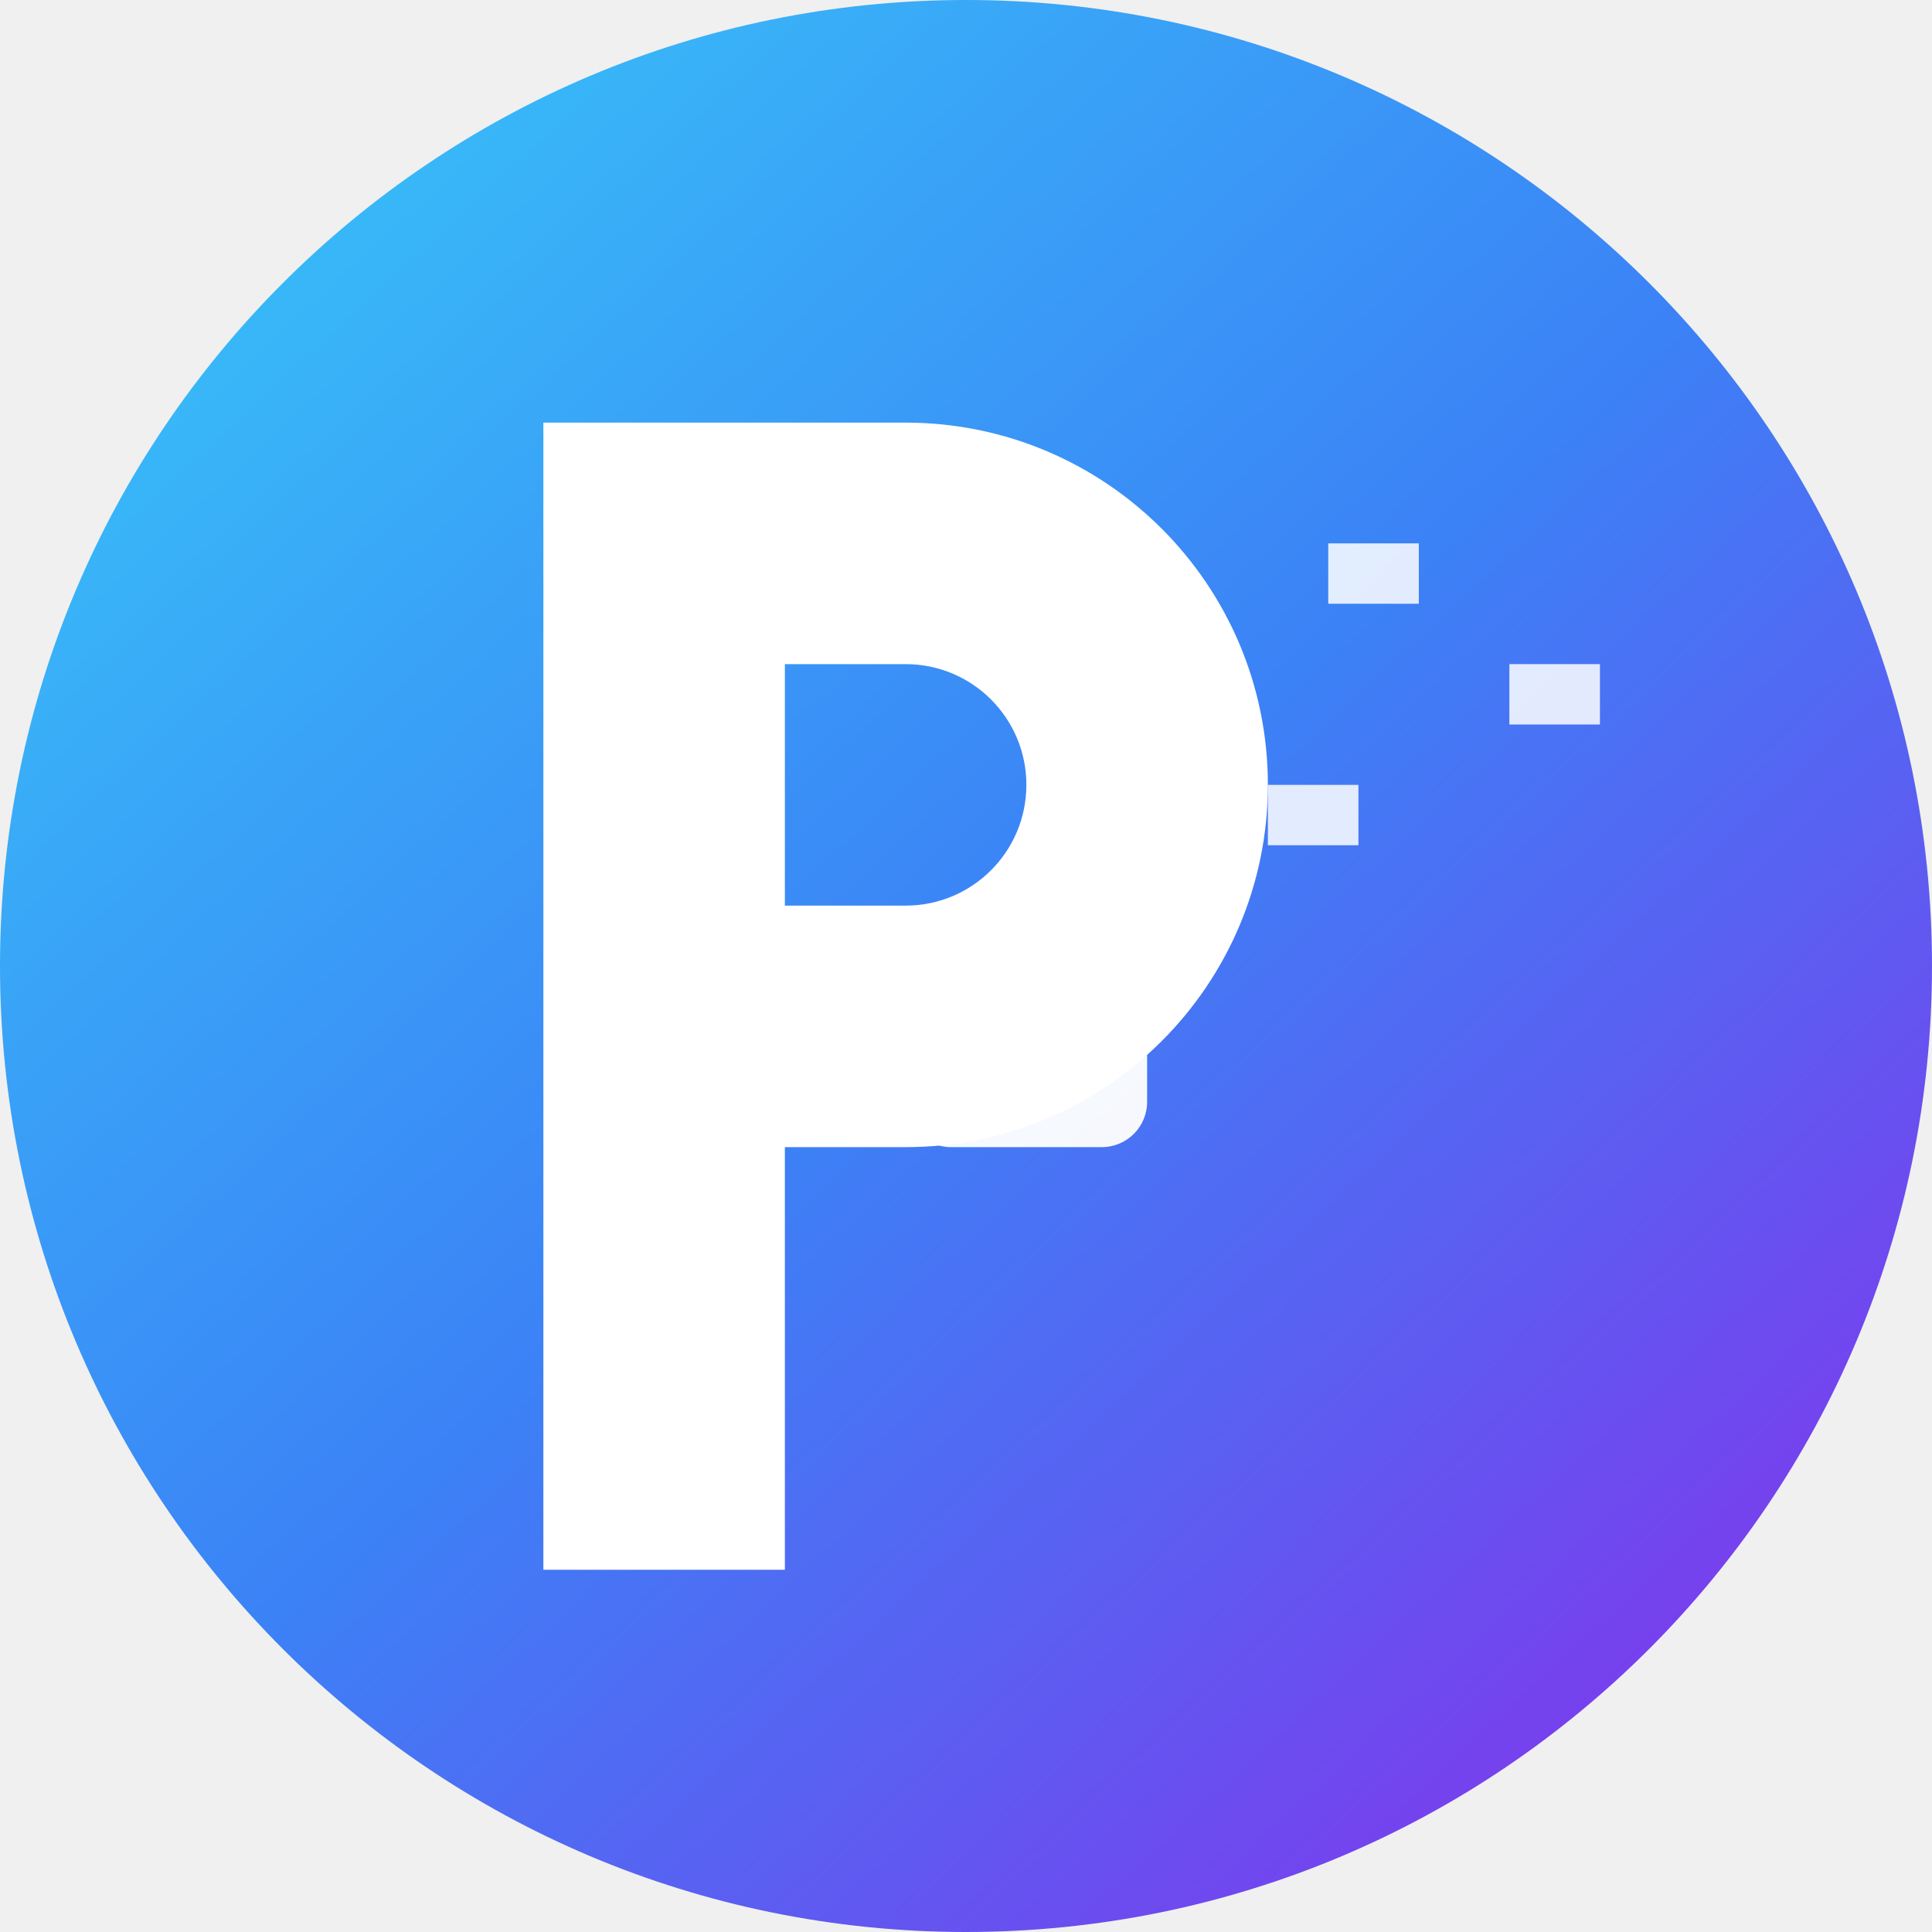
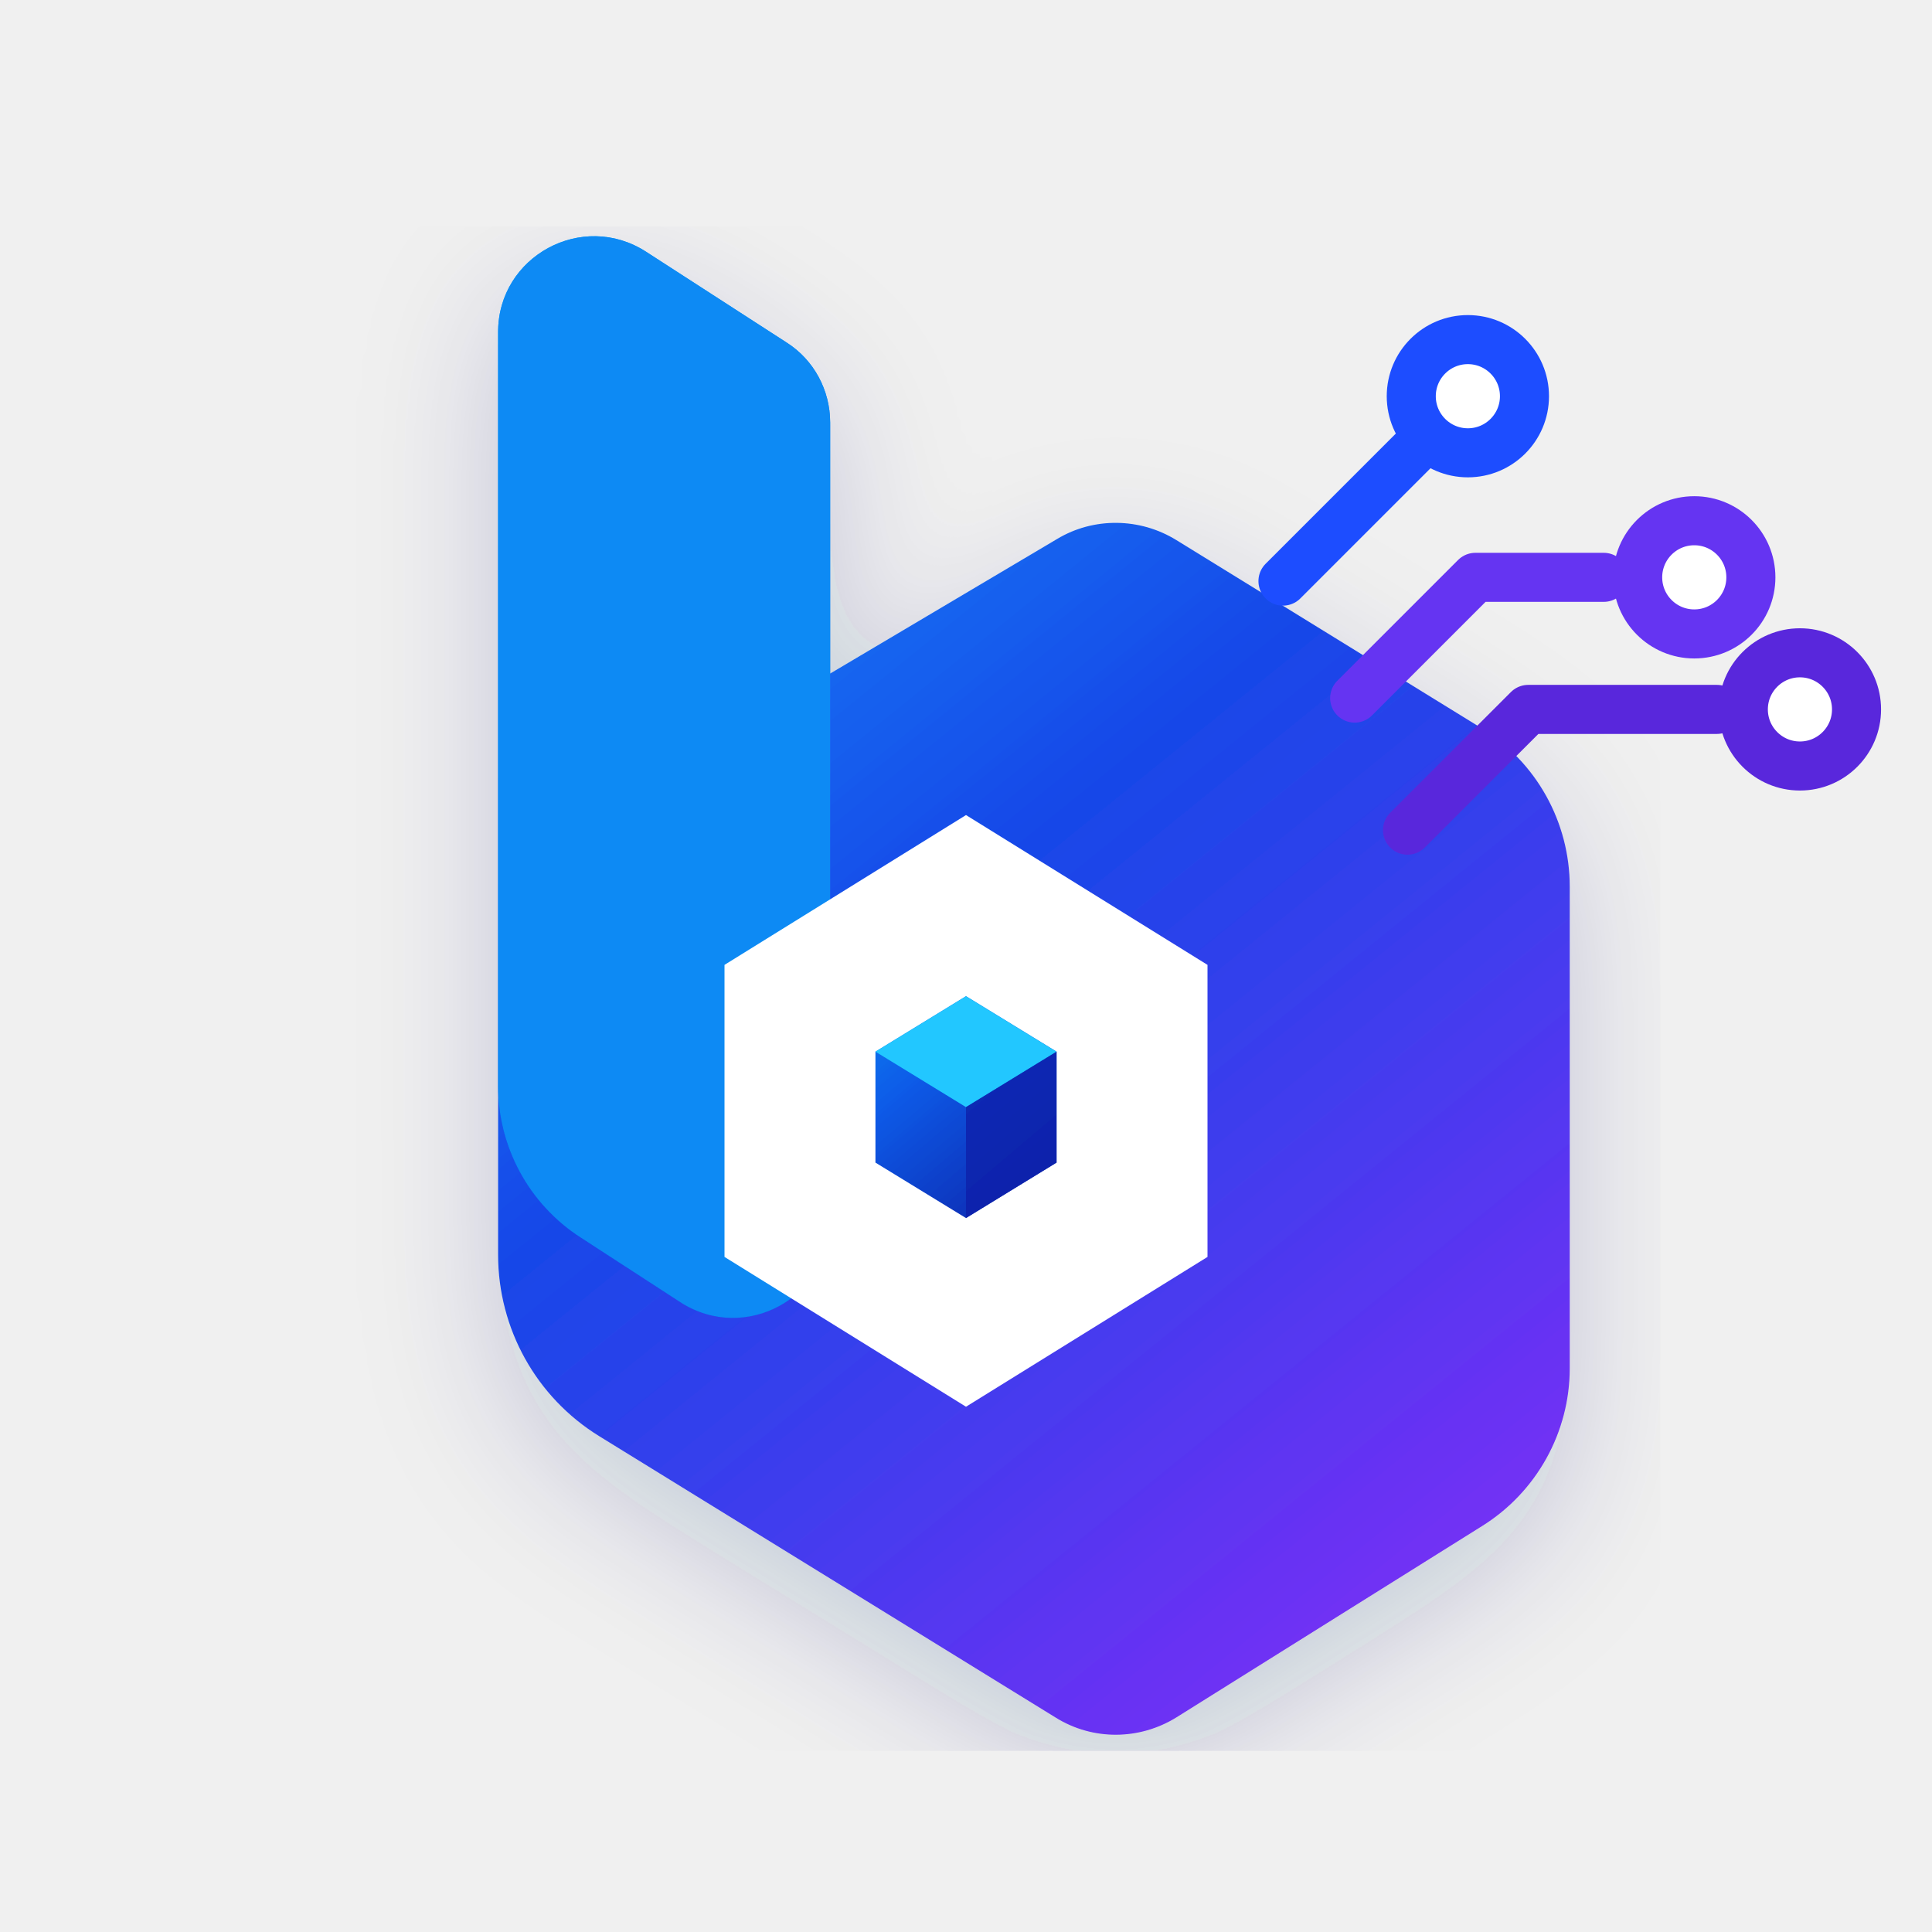
- <svg xmlns="http://www.w3.org/2000/svg" viewBox="0 0 64 64" fill="none">
+ <svg xmlns="http://www.w3.org/2000/svg" width="512" height="512" viewBox="0 0 512 512" fill="none">
  <defs>
-     <linearGradient id="buekMarkGrad" x1="8" y1="6" x2="56" y2="58" gradientUnits="userSpaceOnUse">
-       <stop stop-color="#38BDF8" />
-       <stop offset="0.5" stop-color="#3B82F6" />
-       <stop offset="1" stop-color="#7C3AED" />
+     <linearGradient id="buekPrimary" x1="126" y1="78" x2="406" y2="424" gradientUnits="userSpaceOnUse">
+       <stop stop-color="#0EA5FF" />
+       <stop offset="0.46" stop-color="#1747E8" />
+       <stop offset="1" stop-color="#7C2DF6" />
    </linearGradient>
-     <clipPath id="buekMarkClip">
-       <path d="M32 0C14.327 0 0 14.327 0 32s14.327 32 32 32 32-14.327 32-32S49.673 0 32 0z" />
-     </clipPath>
+     <linearGradient id="buekCube" x1="216" y1="210" x2="304" y2="314" gradientUnits="userSpaceOnUse">
+       <stop stop-color="#20C7FF" />
+       <stop offset="0.55" stop-color="#095BE8" />
+       <stop offset="1" stop-color="#14189D" />
+     </linearGradient>
+     <filter id="softShadow" x="72" y="48" width="368" height="416" color-interpolation-filters="sRGB" filterUnits="userSpaceOnUse">
+       <feDropShadow dx="0" dy="12" stdDeviation="18" flood-color="#101E72" flood-opacity="0.18" />
+     </filter>
  </defs>
-   <g clip-path="url(#buekMarkClip)">
-     <rect width="64" height="64" fill="url(#buekMarkGrad)" />
-     <path d="M18 14h12c6.627 0 12 5.373 12 12s-5.373 12-12 12H26v14H18V14zm8 8v8h4c2.21 0 4-1.79 4-4s-1.79-4-4-4h-4z" fill="#fff" />
-     <rect x="30" y="30" width="8" height="8" rx="1.5" fill="#fff" opacity="0.95" />
-     <path d="M44 18h3v2h-3v-2zm6 4h3v2h-3v-2zm-8 4h3v2h-3v-2z" fill="#fff" opacity="0.85" />
+   <g filter="url(#softShadow)">
+     <path d="M132 88C132 67.9 154.3 55.8 171.2 66.7L208.5 90.8C215.7 95.4 220 103.4 220 112V178.5L280.2 142.8C289.9 137 302.1 137.2 311.7 143.1L392.5 192.9C407.1 201.9 416 217.8 416 235V362.6C416 379.6 407.2 395.4 392.8 404.4L311.8 455.1C302 461.2 289.6 461.3 279.8 455.2L158.8 380.6C142.1 370.3 132 352.1 132 332.5V88Z" fill="url(#buekPrimary)" />
+     <path d="M132 88C132 67.9 154.3 55.8 171.2 66.7L208.5 90.8C215.7 95.4 220 103.4 220 112V323.4C220 343.8 197.5 356.2 180.3 345.1L153.8 327.9C140.2 319.1 132 304 132 287.8V88Z" fill="#078AF4" />
+     <path d="M192 255.7L256 216L320 255.7V333.1L256 372.8L192 333.1V255.7Z" fill="white" />
+     <path d="M232 278.7L256 264L280 278.7V308.1L256 322.8L232 308.1V278.7Z" fill="url(#buekCube)" />
+     <path d="M256 264L280 278.7L256 293.4L232 278.7L256 264Z" fill="#22C7FF" />
+     <path d="M256 293.4L280 278.7V308.1L256 322.8V293.4Z" fill="#091EA8" opacity="0.76" />
+   </g>
+   <g stroke-linecap="round" stroke-linejoin="round" stroke-width="13">
+     <path d="M340 154L377 117" stroke="#1D4DFF" />
+     <circle cx="389" cy="105" r="15" fill="white" stroke="#1D4DFF" />
+     <path d="M359 185L391 153H425" stroke="#6534F2" />
+     <circle cx="449" cy="153" r="15" fill="white" stroke="#6534F2" />
+     <path d="M373 220L405 188H455" stroke="#5927DC" />
+     <circle cx="477" cy="188" r="15" fill="white" stroke="#5927DC" />
  </g>
</svg>
